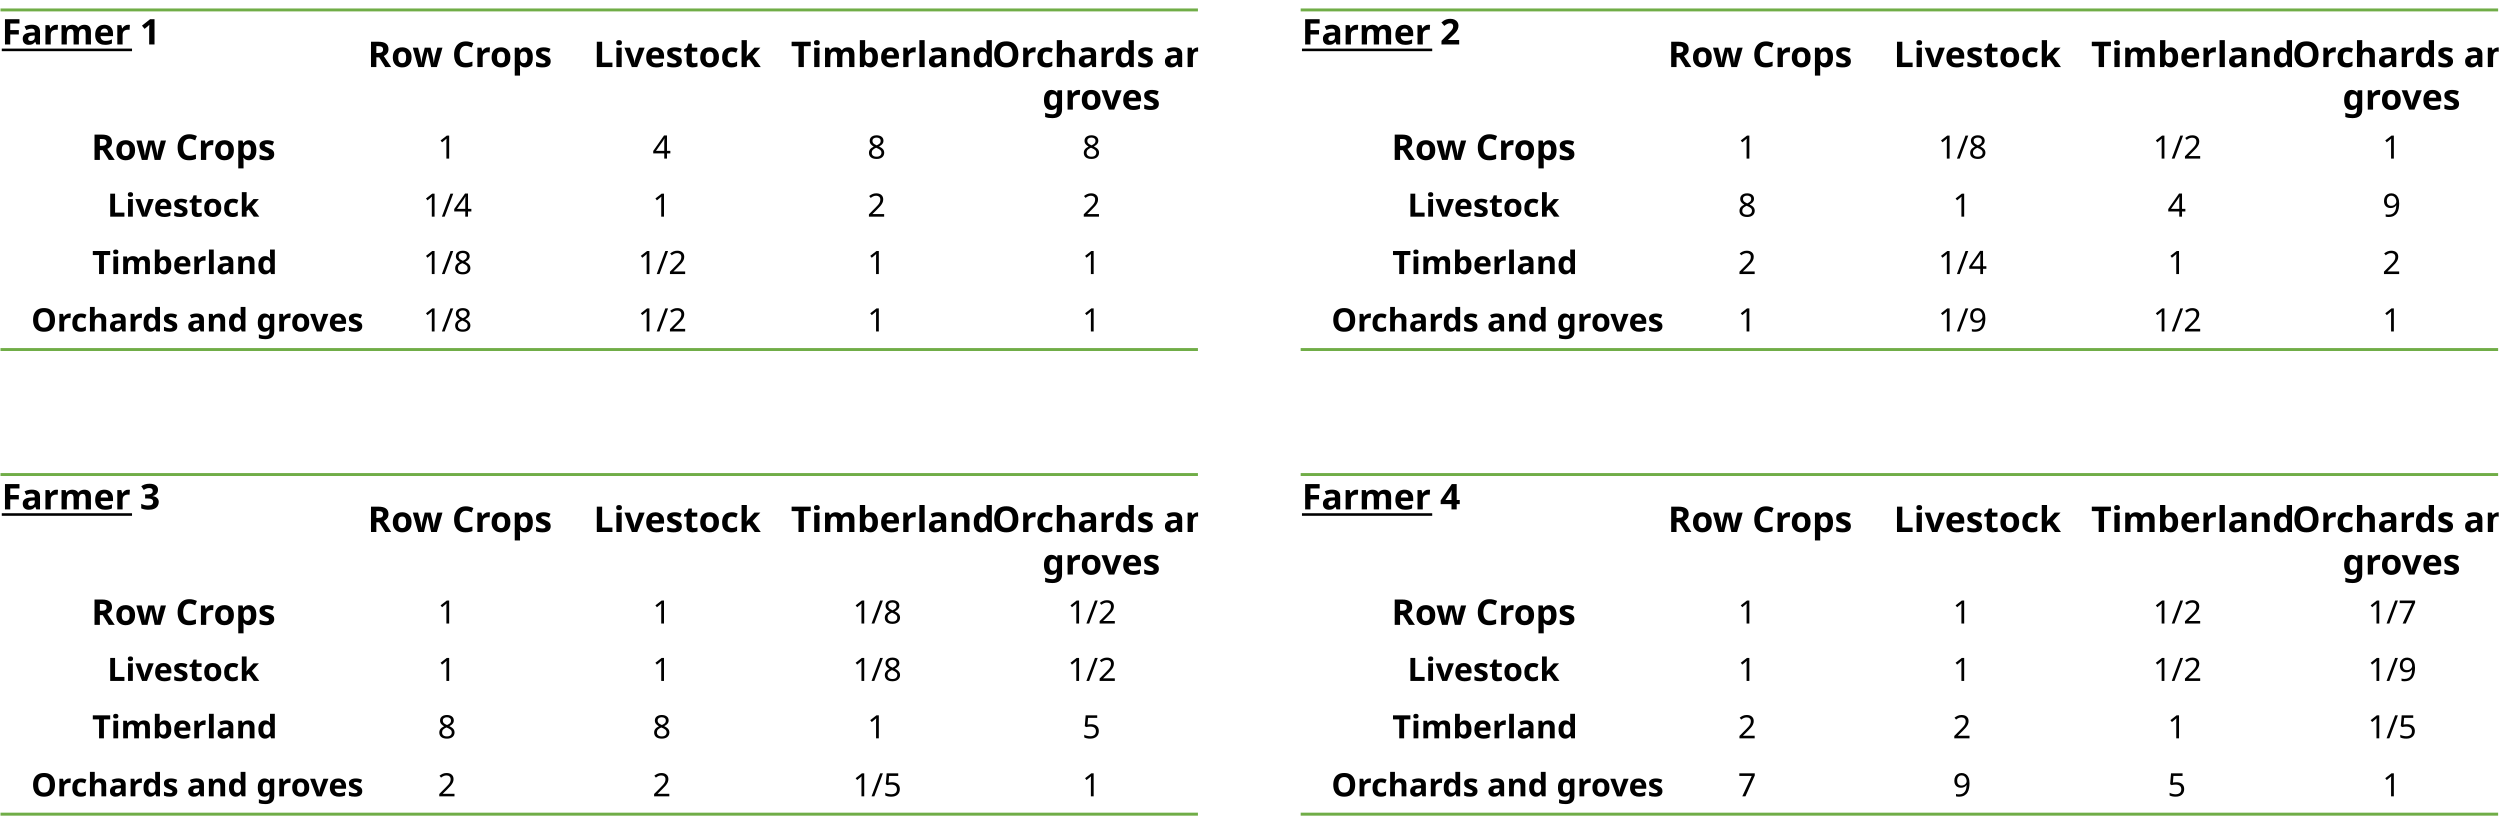
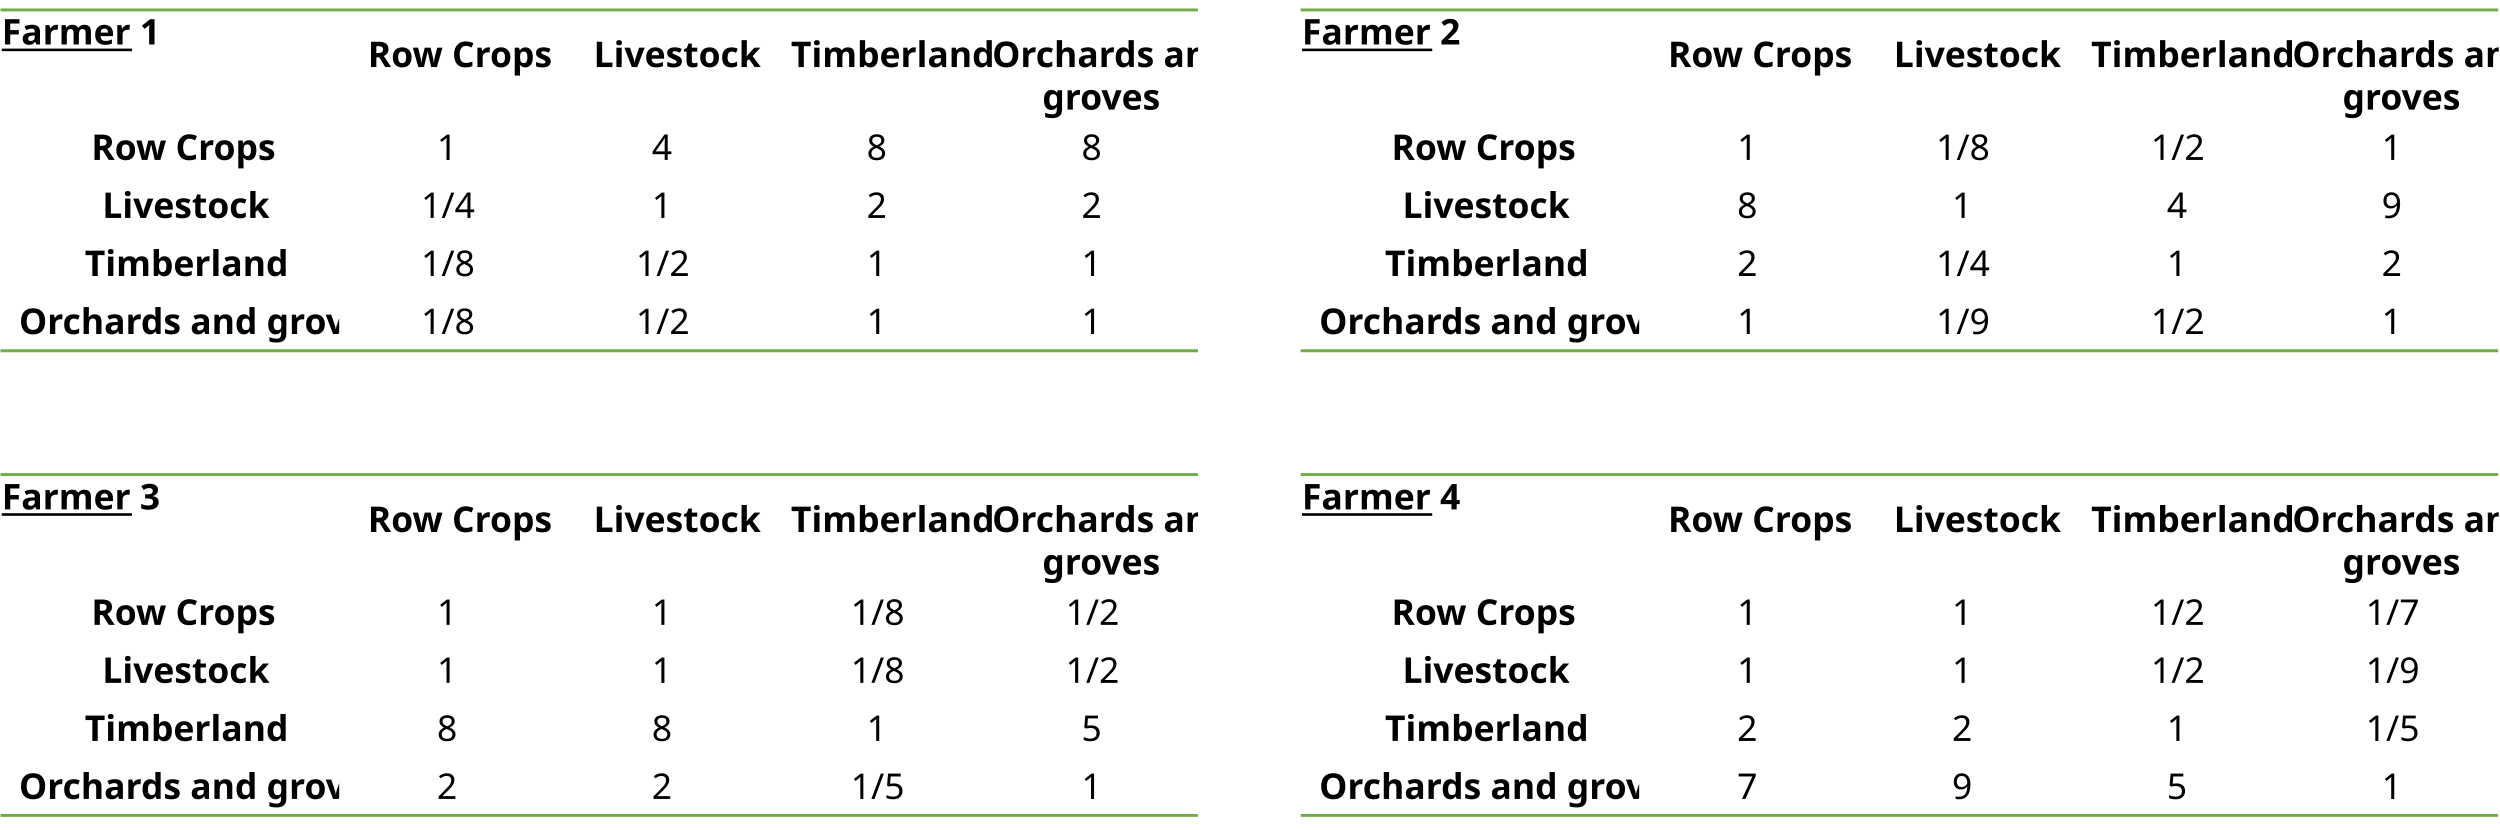
- <svg xmlns="http://www.w3.org/2000/svg" width="3877" height="1280" overflow="hidden">
+ <svg xmlns="http://www.w3.org/2000/svg" width="3877" height="1286" overflow="hidden">
  <defs>
    <clipPath id="clip0">
-       <rect x="206" y="438" width="3877" height="1280" />
+       <rect x="206" y="438" width="3877" height="1286" />
    </clipPath>
    <clipPath id="clip1">
      <rect x="206" y="257" width="526" height="463" />
    </clipPath>
    <clipPath id="clip2">
      <rect x="1730" y="94" width="334" height="925" />
    </clipPath>
    <clipPath id="clip3">
+       <rect x="206" y="706" width="526" height="463" />
+     </clipPath>
+     <clipPath id="clip4">
      <rect x="2223" y="257" width="525" height="463" />
    </clipPath>
-     <clipPath id="clip4">
+     <clipPath id="clip5">
      <rect x="3746" y="94" width="335" height="925" />
    </clipPath>
-     <clipPath id="clip5">
+     <clipPath id="clip6">
+       <rect x="2223" y="706" width="525" height="463" />
+     </clipPath>
+     <clipPath id="clip7">
      <rect x="206" y="977" width="526" height="463" />
    </clipPath>
-     <clipPath id="clip6">
+     <clipPath id="clip8">
      <rect x="1730" y="814" width="334" height="925" />
    </clipPath>
-     <clipPath id="clip7">
+     <clipPath id="clip9">
+       <rect x="206" y="1426" width="526" height="463" />
+     </clipPath>
+     <clipPath id="clip10">
      <rect x="2223" y="977" width="525" height="463" />
    </clipPath>
-     <clipPath id="clip8">
+     <clipPath id="clip11">
      <rect x="3746" y="814" width="335" height="925" />
+     </clipPath>
+     <clipPath id="clip12">
+       <rect x="2223" y="1426" width="525" height="463" />
    </clipPath>
  </defs>
  <g clip-path="url(#clip0)" transform="translate(-206 -438)">
    <path d="M206.756 453.371 2063.76 453.371" stroke="#70AD47" stroke-width="4.583" stroke-linejoin="round" stroke-miterlimit="10" fill="none" fill-rule="evenodd" />
-     <path d="M206.756 980.063 2063.76 980.063" stroke="#70AD47" stroke-width="4.583" stroke-linejoin="round" stroke-miterlimit="10" fill="none" fill-rule="evenodd" />
+     <path d="M206.756 981.96 2063.76 981.96" stroke="#70AD47" stroke-width="4.583" stroke-linejoin="round" stroke-miterlimit="10" fill="none" fill-rule="evenodd" />
    <g clip-path="url(#clip1)">
      <text font-family="Calibri,Calibri_MSFontService,sans-serif" font-weight="700" font-size="55" transform="matrix(1 0 0 1 208.748 507)">Farmer 1</text>
    </g>
    <path d="M208.748 513.363 309.748 513.363 410.748 513.363 410.748 517.363 309.748 517.363 208.748 517.363Z" fill-rule="evenodd" />
    <text font-family="Calibri,Calibri_MSFontService,sans-serif" font-weight="700" font-size="55" transform="matrix(1 0 0 1 776.39 542)">Row Crops<tspan font-size="55" x="350.165" y="0">Livestock</tspan>
      <tspan font-size="55" x="656.146" y="0">Timberland</tspan>
    </text>
    <g clip-path="url(#clip2)">
      <text font-family="Calibri,Calibri_MSFontService,sans-serif" font-weight="700" font-size="55" transform="matrix(1 0 0 1 1744.65 542)">Orchards and </text>
    </g>
    <text font-family="Calibri,Calibri_MSFontService,sans-serif" font-weight="700" font-size="55" transform="matrix(1 0 0 1 1822.5 608)">groves<tspan font-size="55" x="-1474.87" y="78">Row Crops</tspan>
-       <tspan font-weight="400" font-size="50" x="-937.686" y="76">1</tspan>
-       <tspan font-weight="400" font-size="50" x="-604.526" y="76">4</tspan>
-       <tspan font-weight="400" font-size="50" x="-271.366" y="76">8</tspan>
-       <tspan font-weight="400" font-size="50" x="61.795" y="76">8</tspan>
-       <tspan font-size="50" x="-1450.09" y="166">Livestock</tspan>
-       <tspan font-weight="400" font-size="50" x="-960.317" y="166">1/4</tspan>
-       <tspan font-weight="400" font-size="50" x="-604.526" y="166">1</tspan>
-       <tspan font-weight="400" font-size="50" x="-271.366" y="166">2</tspan>
-       <tspan font-weight="400" font-size="50" x="61.795" y="166">2</tspan>
-       <tspan font-size="50" x="-1473.58" y="255">Timberland</tspan>
-       <tspan font-weight="400" font-size="50" x="-960.317" y="255">1/8</tspan>
-       <tspan font-weight="400" font-size="50" x="-627.156" y="255">1/2</tspan>
-       <tspan font-weight="400" font-size="50" x="-271.366" y="255">1</tspan>
-       <tspan font-weight="400" font-size="50" x="61.795" y="255">1</tspan>
-       <tspan font-size="50" x="-1568.11" y="344">Orchards and groves</tspan>
-       <tspan font-weight="400" font-size="50" x="-960.317" y="344">1/8</tspan>
-       <tspan font-weight="400" font-size="50" x="-627.156" y="344">1/2</tspan>
-       <tspan font-weight="400" font-size="50" x="-271.366" y="344">1</tspan>
-       <tspan font-weight="400" font-size="50" x="61.795" y="344">1</tspan>
+       <tspan font-weight="400" font-size="55" x="-938.832" y="78">1</tspan>
+       <tspan font-weight="400" font-size="55" x="-605.672" y="78">4</tspan>
+       <tspan font-weight="400" font-size="55" x="-272.511" y="78">8</tspan>
+       <tspan font-weight="400" font-size="55" x="60.649" y="78">8</tspan>
+       <tspan font-size="55" x="-1457.86" y="168">Livestock</tspan>
+       <tspan font-weight="400" font-size="55" x="-963.467" y="168">1/4</tspan>
+       <tspan font-weight="400" font-size="55" x="-605.672" y="168">1</tspan>
+       <tspan font-weight="400" font-size="55" x="-272.511" y="168">2</tspan>
+       <tspan font-weight="400" font-size="55" x="60.649" y="168">2</tspan>
+       <tspan font-size="55" x="-1485.04" y="258">Timberland</tspan>
+       <tspan font-weight="400" font-size="55" x="-963.467" y="258">1/8</tspan>
+       <tspan font-weight="400" font-size="55" x="-630.307" y="258">1/2</tspan>
+       <tspan font-weight="400" font-size="55" x="-272.511" y="258">1</tspan>
+       <tspan font-weight="400" font-size="55" x="60.649" y="258">1</tspan>
+     </text>
+     <g clip-path="url(#clip3)">
+       <text font-family="Calibri,Calibri_MSFontService,sans-serif" font-weight="700" font-size="55" transform="matrix(1 0 0 1 235.428 956)">Orchards and groves</text>
+     </g>
+     <text font-family="Calibri,Calibri_MSFontService,sans-serif" font-weight="400" font-size="55" transform="matrix(1 0 0 1 859.028 956)">1/8<tspan font-size="55" x="333.16" y="0">1/2</tspan>
+       <tspan font-size="55" x="690.956" y="0">1</tspan>
+       <tspan font-size="55" x="1024.12" y="0">1</tspan>
    </text>
    <path d="M2223.09 453.371 4080.09 453.371" stroke="#70AD47" stroke-width="4.583" stroke-linejoin="round" stroke-miterlimit="10" fill="none" fill-rule="evenodd" />
-     <path d="M2223.09 980.063 4080.09 980.063" stroke="#70AD47" stroke-width="4.583" stroke-linejoin="round" stroke-miterlimit="10" fill="none" fill-rule="evenodd" />
-     <g clip-path="url(#clip3)">
+     <path d="M2223.09 981.96 4080.09 981.96" stroke="#70AD47" stroke-width="4.583" stroke-linejoin="round" stroke-miterlimit="10" fill="none" fill-rule="evenodd" />
+     <g clip-path="url(#clip4)">
      <text font-family="Calibri,Calibri_MSFontService,sans-serif" font-weight="700" font-size="55" transform="matrix(1 0 0 1 2225.08 507)">Farmer 2</text>
    </g>
    <path d="M2225.08 513.363 2326.08 513.363 2427.08 513.363 2427.08 517.363 2326.08 517.363 2225.08 517.363Z" fill-rule="evenodd" />
    <text font-family="Calibri,Calibri_MSFontService,sans-serif" font-weight="700" font-size="55" transform="matrix(1 0 0 1 2792.72 542)">Row Crops<tspan font-size="55" x="350.165" y="0">Livestock</tspan>
      <tspan font-size="55" x="656.146" y="0">Timberland</tspan>
    </text>
-     <g clip-path="url(#clip4)">
+     <g clip-path="url(#clip5)">
      <text font-family="Calibri,Calibri_MSFontService,sans-serif" font-weight="700" font-size="55" transform="matrix(1 0 0 1 3760.98 542)">Orchards and </text>
    </g>
    <text font-family="Calibri,Calibri_MSFontService,sans-serif" font-weight="700" font-size="55" transform="matrix(1 0 0 1 3838.83 608)">groves<tspan font-size="55" x="-1474.87" y="78">Row Crops</tspan>
-       <tspan font-weight="400" font-size="50" x="-937.686" y="76">1</tspan>
-       <tspan font-weight="400" font-size="50" x="-627.156" y="76">1/8</tspan>
-       <tspan font-weight="400" font-size="50" x="-293.996" y="76">1/2</tspan>
-       <tspan font-weight="400" font-size="50" x="61.795" y="76">1</tspan>
-       <tspan font-size="50" x="-1450.09" y="166">Livestock</tspan>
-       <tspan font-weight="400" font-size="50" x="-937.686" y="166">8</tspan>
-       <tspan font-weight="400" font-size="50" x="-604.526" y="166">1</tspan>
-       <tspan font-weight="400" font-size="50" x="-271.365" y="166">4</tspan>
-       <tspan font-weight="400" font-size="50" x="61.795" y="166">9</tspan>
-       <tspan font-size="50" x="-1473.58" y="255">Timberland</tspan>
-       <tspan font-weight="400" font-size="50" x="-937.686" y="255">2</tspan>
-       <tspan font-weight="400" font-size="50" x="-627.156" y="255">1/4</tspan>
-       <tspan font-weight="400" font-size="50" x="-271.365" y="255">1</tspan>
-       <tspan font-weight="400" font-size="50" x="61.795" y="255">2</tspan>
-       <tspan font-size="50" x="-1568.11" y="344">Orchards and groves</tspan>
-       <tspan font-weight="400" font-size="50" x="-937.686" y="344">1</tspan>
-       <tspan font-weight="400" font-size="50" x="-627.156" y="344">1/9</tspan>
-       <tspan font-weight="400" font-size="50" x="-293.996" y="344">1/2</tspan>
-       <tspan font-weight="400" font-size="50" x="61.795" y="344">1</tspan>
+       <tspan font-weight="400" font-size="55" x="-938.832" y="78">1</tspan>
+       <tspan font-weight="400" font-size="55" x="-630.307" y="78">1/8</tspan>
+       <tspan font-weight="400" font-size="55" x="-297.147" y="78">1/2</tspan>
+       <tspan font-weight="400" font-size="55" x="60.649" y="78">1</tspan>
+       <tspan font-size="55" x="-1457.86" y="168">Livestock</tspan>
+       <tspan font-weight="400" font-size="55" x="-938.832" y="168">8</tspan>
+       <tspan font-weight="400" font-size="55" x="-605.671" y="168">1</tspan>
+       <tspan font-weight="400" font-size="55" x="-272.511" y="168">4</tspan>
+       <tspan font-weight="400" font-size="55" x="60.649" y="168">9</tspan>
+       <tspan font-size="55" x="-1485.04" y="258">Timberland</tspan>
+       <tspan font-weight="400" font-size="55" x="-938.832" y="258">2</tspan>
+       <tspan font-weight="400" font-size="55" x="-630.307" y="258">1/4</tspan>
+       <tspan font-weight="400" font-size="55" x="-272.511" y="258">1</tspan>
+       <tspan font-weight="400" font-size="55" x="60.649" y="258">2</tspan>
+     </text>
+     <g clip-path="url(#clip6)">
+       <text font-family="Calibri,Calibri_MSFontService,sans-serif" font-weight="700" font-size="55" transform="matrix(1 0 0 1 2251.76 956)">Orchards and groves</text>
+     </g>
+     <text font-family="Calibri,Calibri_MSFontService,sans-serif" font-weight="400" font-size="55" transform="matrix(1 0 0 1 2899.99 956)">1<tspan font-size="55" x="308.525" y="0">1/9</tspan>
+       <tspan font-size="55" x="641.685" y="0">1/2</tspan>
+       <tspan font-size="55" x="999.481" y="0">1</tspan>
    </text>
    <path d="M206.756 1173.92 2063.76 1173.92" stroke="#70AD47" stroke-width="4.583" stroke-linejoin="round" stroke-miterlimit="10" fill="none" fill-rule="evenodd" />
-     <path d="M206.756 1700.61 2063.76 1700.61" stroke="#70AD47" stroke-width="4.583" stroke-linejoin="round" stroke-miterlimit="10" fill="none" fill-rule="evenodd" />
-     <g clip-path="url(#clip5)">
+     <path d="M206.756 1702.51 2063.76 1702.51" stroke="#70AD47" stroke-width="4.583" stroke-linejoin="round" stroke-miterlimit="10" fill="none" fill-rule="evenodd" />
+     <g clip-path="url(#clip7)">
      <text font-family="Calibri,Calibri_MSFontService,sans-serif" font-weight="700" font-size="55" transform="matrix(1 0 0 1 208.748 1228)">Farmer 3</text>
    </g>
    <path d="M208.748 1233.91 309.748 1233.91 410.748 1233.91 410.748 1237.91 309.748 1237.91 208.748 1237.91Z" fill-rule="evenodd" />
    <text font-family="Calibri,Calibri_MSFontService,sans-serif" font-weight="700" font-size="55" transform="matrix(1 0 0 1 776.39 1263)">Row Crops<tspan font-size="55" x="350.165" y="0">Livestock</tspan>
      <tspan font-size="55" x="656.146" y="0">Timberland</tspan>
    </text>
-     <g clip-path="url(#clip6)">
+     <g clip-path="url(#clip8)">
      <text font-family="Calibri,Calibri_MSFontService,sans-serif" font-weight="700" font-size="55" transform="matrix(1 0 0 1 1744.65 1263)">Orchards and </text>
    </g>
    <text font-family="Calibri,Calibri_MSFontService,sans-serif" font-weight="700" font-size="55" transform="matrix(1 0 0 1 1822.5 1329)">groves<tspan font-size="55" x="-1474.87" y="78">Row Crops</tspan>
-       <tspan font-weight="400" font-size="50" x="-937.686" y="76">1</tspan>
-       <tspan font-weight="400" font-size="50" x="-604.526" y="76">1</tspan>
-       <tspan font-weight="400" font-size="50" x="-293.996" y="76">1/8</tspan>
-       <tspan font-weight="400" font-size="50" x="39.165" y="76">1/2</tspan>
-       <tspan font-size="50" x="-1450.09" y="165">Livestock</tspan>
-       <tspan font-weight="400" font-size="50" x="-937.686" y="165">1</tspan>
-       <tspan font-weight="400" font-size="50" x="-604.526" y="165">1</tspan>
-       <tspan font-weight="400" font-size="50" x="-293.996" y="165">1/8</tspan>
-       <tspan font-weight="400" font-size="50" x="39.165" y="165">1/2</tspan>
-       <tspan font-size="50" x="-1473.58" y="254">Timberland</tspan>
-       <tspan font-weight="400" font-size="50" x="-937.686" y="254">8</tspan>
-       <tspan font-weight="400" font-size="50" x="-604.526" y="254">8</tspan>
-       <tspan font-weight="400" font-size="50" x="-271.366" y="254">1</tspan>
-       <tspan font-weight="400" font-size="50" x="61.795" y="254">5</tspan>
-       <tspan font-size="50" x="-1568.11" y="344">Orchards and groves</tspan>
-       <tspan font-weight="400" font-size="50" x="-937.686" y="344">2</tspan>
-       <tspan font-weight="400" font-size="50" x="-604.526" y="344">2</tspan>
-       <tspan font-weight="400" font-size="50" x="-293.996" y="344">1/5</tspan>
-       <tspan font-weight="400" font-size="50" x="61.795" y="344">1</tspan>
+       <tspan font-weight="400" font-size="55" x="-938.832" y="78">1</tspan>
+       <tspan font-weight="400" font-size="55" x="-605.672" y="78">1</tspan>
+       <tspan font-weight="400" font-size="55" x="-297.147" y="78">1/8</tspan>
+       <tspan font-weight="400" font-size="55" x="36.014" y="78">1/2</tspan>
+       <tspan font-size="55" x="-1457.86" y="168">Livestock</tspan>
+       <tspan font-weight="400" font-size="55" x="-938.832" y="168">1</tspan>
+       <tspan font-weight="400" font-size="55" x="-605.672" y="168">1</tspan>
+       <tspan font-weight="400" font-size="55" x="-297.147" y="168">1/8</tspan>
+       <tspan font-weight="400" font-size="55" x="36.014" y="168">1/2</tspan>
+       <tspan font-size="55" x="-1485.04" y="258">Timberland</tspan>
+       <tspan font-weight="400" font-size="55" x="-938.832" y="258">8</tspan>
+       <tspan font-weight="400" font-size="55" x="-605.672" y="258">8</tspan>
+       <tspan font-weight="400" font-size="55" x="-272.511" y="258">1</tspan>
+       <tspan font-weight="400" font-size="55" x="60.649" y="258">5</tspan>
+     </text>
+     <g clip-path="url(#clip9)">
+       <text font-family="Calibri,Calibri_MSFontService,sans-serif" font-weight="700" font-size="55" transform="matrix(1 0 0 1 235.428 1677)">Orchards and groves</text>
+     </g>
+     <text font-family="Calibri,Calibri_MSFontService,sans-serif" font-weight="400" font-size="55" transform="matrix(1 0 0 1 883.663 1677)">2<tspan font-size="55" x="333.16" y="0">2</tspan>
+       <tspan font-size="55" x="641.685" y="0">1/5</tspan>
+       <tspan font-size="55" x="999.481" y="0">1</tspan>
    </text>
    <path d="M2223.09 1173.92 4080.09 1173.92" stroke="#70AD47" stroke-width="4.583" stroke-linejoin="round" stroke-miterlimit="10" fill="none" fill-rule="evenodd" />
-     <path d="M2223.09 1700.61 4080.09 1700.61" stroke="#70AD47" stroke-width="4.583" stroke-linejoin="round" stroke-miterlimit="10" fill="none" fill-rule="evenodd" />
-     <g clip-path="url(#clip7)">
+     <path d="M2223.09 1702.51 4080.09 1702.51" stroke="#70AD47" stroke-width="4.583" stroke-linejoin="round" stroke-miterlimit="10" fill="none" fill-rule="evenodd" />
+     <g clip-path="url(#clip10)">
      <text font-family="Calibri,Calibri_MSFontService,sans-serif" font-weight="700" font-size="55" transform="matrix(1 0 0 1 2225.08 1228)">Farmer 4</text>
    </g>
    <path d="M2225.08 1233.91 2326.08 1233.91 2427.08 1233.91 2427.08 1237.91 2326.08 1237.91 2225.08 1237.91Z" fill-rule="evenodd" />
    <text font-family="Calibri,Calibri_MSFontService,sans-serif" font-weight="700" font-size="55" transform="matrix(1 0 0 1 2792.72 1263)">Row Crops<tspan font-size="55" x="350.165" y="0">Livestock</tspan>
      <tspan font-size="55" x="656.146" y="0">Timberland</tspan>
    </text>
-     <g clip-path="url(#clip8)">
+     <g clip-path="url(#clip11)">
      <text font-family="Calibri,Calibri_MSFontService,sans-serif" font-weight="700" font-size="55" transform="matrix(1 0 0 1 3760.98 1263)">Orchards and </text>
    </g>
    <text font-family="Calibri,Calibri_MSFontService,sans-serif" font-weight="700" font-size="55" transform="matrix(1 0 0 1 3838.83 1329)">groves<tspan font-size="55" x="-1474.87" y="78">Row Crops</tspan>
-       <tspan font-weight="400" font-size="50" x="-937.686" y="76">1</tspan>
-       <tspan font-weight="400" font-size="50" x="-604.526" y="76">1</tspan>
-       <tspan font-weight="400" font-size="50" x="-293.996" y="76">1/2</tspan>
-       <tspan font-weight="400" font-size="50" x="39.165" y="76">1/7</tspan>
-       <tspan font-size="50" x="-1450.09" y="165">Livestock</tspan>
-       <tspan font-weight="400" font-size="50" x="-937.686" y="165">1</tspan>
-       <tspan font-weight="400" font-size="50" x="-604.526" y="165">1</tspan>
-       <tspan font-weight="400" font-size="50" x="-293.996" y="165">1/2</tspan>
-       <tspan font-weight="400" font-size="50" x="39.165" y="165">1/9</tspan>
-       <tspan font-size="50" x="-1473.58" y="254">Timberland</tspan>
-       <tspan font-weight="400" font-size="50" x="-937.686" y="254">2</tspan>
-       <tspan font-weight="400" font-size="50" x="-604.526" y="254">2</tspan>
-       <tspan font-weight="400" font-size="50" x="-271.365" y="254">1</tspan>
-       <tspan font-weight="400" font-size="50" x="39.165" y="254">1/5</tspan>
-       <tspan font-size="50" x="-1568.11" y="344">Orchards and groves</tspan>
-       <tspan font-weight="400" font-size="50" x="-937.686" y="344">7</tspan>
-       <tspan font-weight="400" font-size="50" x="-604.526" y="344">9</tspan>
-       <tspan font-weight="400" font-size="50" x="-271.365" y="344">5</tspan>
-       <tspan font-weight="400" font-size="50" x="61.795" y="344">1</tspan>
+       <tspan font-weight="400" font-size="55" x="-938.832" y="78">1</tspan>
+       <tspan font-weight="400" font-size="55" x="-605.671" y="78">1</tspan>
+       <tspan font-weight="400" font-size="55" x="-297.147" y="78">1/2</tspan>
+       <tspan font-weight="400" font-size="55" x="36.014" y="78">1/7</tspan>
+       <tspan font-size="55" x="-1457.86" y="168">Livestock</tspan>
+       <tspan font-weight="400" font-size="55" x="-938.832" y="168">1</tspan>
+       <tspan font-weight="400" font-size="55" x="-605.671" y="168">1</tspan>
+       <tspan font-weight="400" font-size="55" x="-297.147" y="168">1/2</tspan>
+       <tspan font-weight="400" font-size="55" x="36.014" y="168">1/9</tspan>
+       <tspan font-size="55" x="-1485.04" y="258">Timberland</tspan>
+       <tspan font-weight="400" font-size="55" x="-938.832" y="258">2</tspan>
+       <tspan font-weight="400" font-size="55" x="-605.671" y="258">2</tspan>
+       <tspan font-weight="400" font-size="55" x="-272.511" y="258">1</tspan>
+       <tspan font-weight="400" font-size="55" x="36.014" y="258">1/5</tspan>
+     </text>
+     <g clip-path="url(#clip12)">
+       <text font-family="Calibri,Calibri_MSFontService,sans-serif" font-weight="700" font-size="55" transform="matrix(1 0 0 1 2251.76 1677)">Orchards and groves</text>
+     </g>
+     <text font-family="Calibri,Calibri_MSFontService,sans-serif" font-weight="400" font-size="55" transform="matrix(1 0 0 1 2899.99 1677)">7<tspan font-size="55" x="333.16" y="0">9</tspan>
+       <tspan font-size="55" x="666.321" y="0">5</tspan>
+       <tspan font-size="55" x="999.481" y="0">1</tspan>
    </text>
  </g>
</svg>
